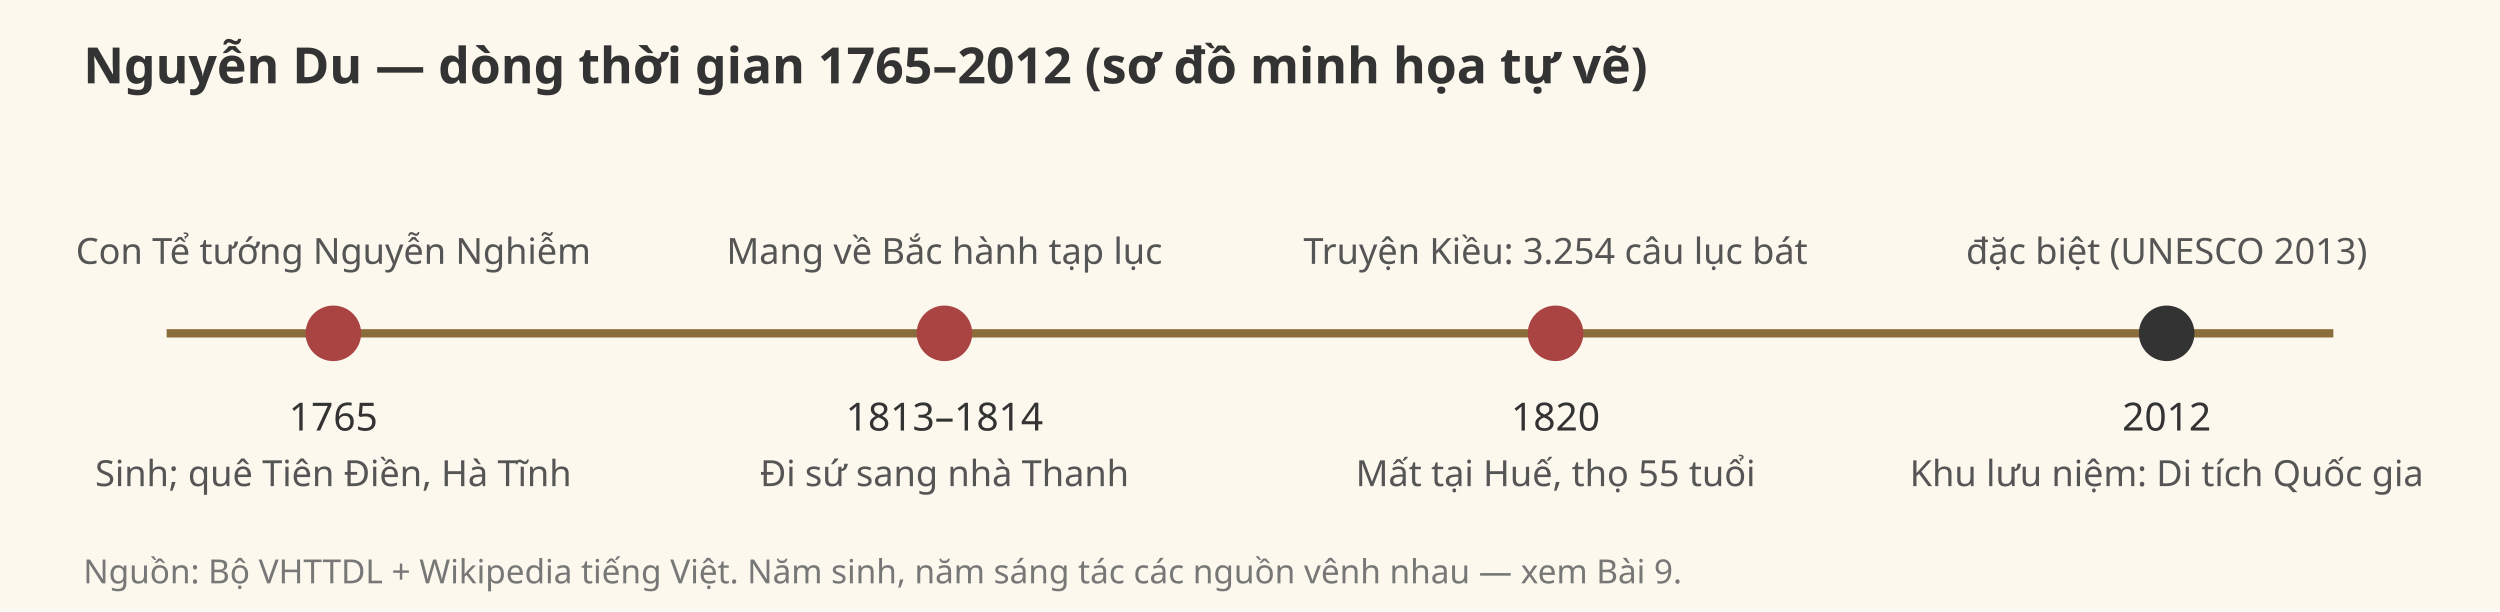
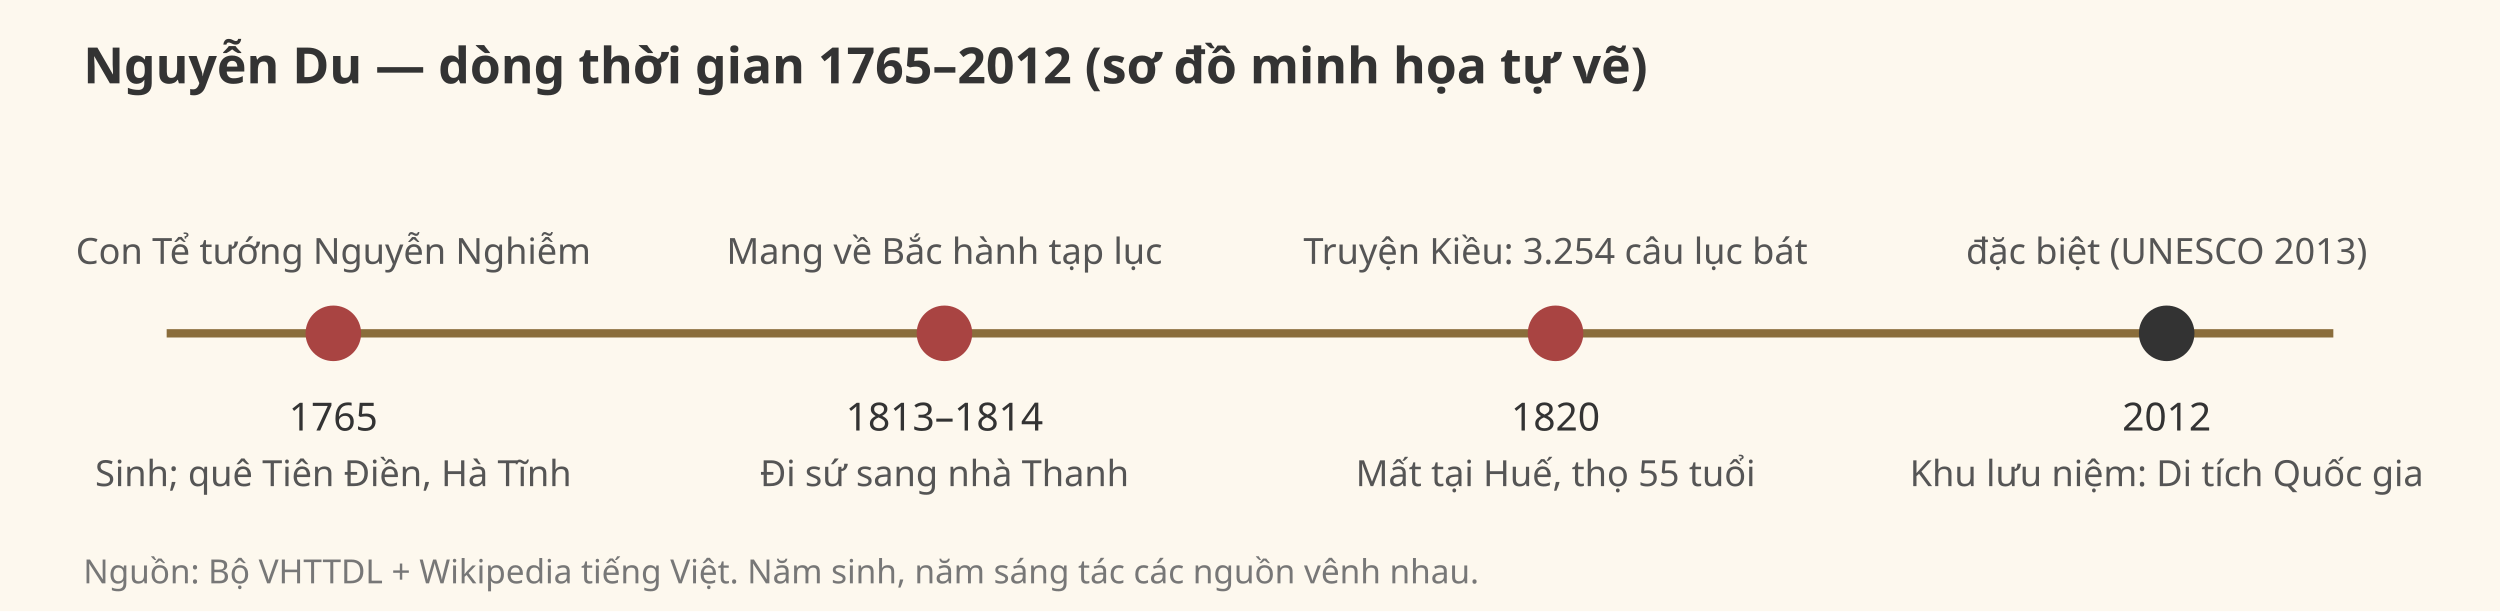
<svg xmlns="http://www.w3.org/2000/svg" width="900" height="220" viewBox="0 0 900 220" role="img" aria-label="Sơ đồ dòng thời gian Nguyễn Du từ năm 1765 đến năm 2012">
  <rect width="900" height="220" fill="#fdf8ee" />
  <text x="30" y="30" font-family="sans-serif" font-size="18" font-weight="bold" fill="#333">Nguyễn Du — dòng thời gian 1765–2012 (sơ đồ minh họa tự vẽ)</text>
  <line x1="60" y1="120" x2="840" y2="120" stroke="#8a6d3b" stroke-width="3" />
  <circle cx="120" cy="120" r="10" fill="#a94442" />
  <text x="120" y="155" text-anchor="middle" font-family="sans-serif" font-size="14" fill="#333">1765</text>
  <text x="120" y="175" text-anchor="middle" font-family="sans-serif" font-size="13" fill="#555">Sinh; quê Tiên Điền, Hà Tĩnh</text>
  <text x="120" y="95" text-anchor="middle" font-family="sans-serif" font-size="13" fill="#555">Con Tể tướng Nguyễn Nghiễm</text>
  <circle cx="340" cy="120" r="10" fill="#a94442" />
  <text x="340" y="155" text-anchor="middle" font-family="sans-serif" font-size="14" fill="#333">1813–1814</text>
  <text x="340" y="175" text-anchor="middle" font-family="sans-serif" font-size="13" fill="#555">Đi sứ sang nhà Thanh</text>
  <text x="340" y="95" text-anchor="middle" font-family="sans-serif" font-size="13" fill="#555">Mang về Bắc hành tạp lục</text>
  <circle cx="560" cy="120" r="10" fill="#a94442" />
  <text x="560" y="155" text-anchor="middle" font-family="sans-serif" font-size="14" fill="#333">1820</text>
  <text x="560" y="175" text-anchor="middle" font-family="sans-serif" font-size="13" fill="#555">Mất tại Huế, thọ 55 tuổi</text>
  <text x="560" y="95" text-anchor="middle" font-family="sans-serif" font-size="13" fill="#555">Truyện Kiều: 3.254 câu lục bát</text>
  <circle cx="780" cy="120" r="10" fill="#333" />
  <text x="780" y="155" text-anchor="middle" font-family="sans-serif" font-size="14" fill="#333">2012</text>
  <text x="780" y="175" text-anchor="middle" font-family="sans-serif" font-size="13" fill="#555">Khu lưu niệm: Di tích Quốc gia</text>
  <text x="780" y="95" text-anchor="middle" font-family="sans-serif" font-size="13" fill="#555">đặc biệt (UNESCO 2013)</text>
-   <text x="30" y="210" font-family="sans-serif" font-size="12" fill="#777">Nguồn: Bộ VHTTDL + Wikipedia tiếng Việt. Năm sinh, năm sáng tác các nguồn vênh nhau — xem Bài 9.</text>
+   <text x="30" y="210" font-family="sans-serif" font-size="12" fill="#777">Nguồn: Bộ VHTTDL + Wikipedia tiếng Việt. Năm sinh, năm sáng tác các nguồn vênh nhau.</text>
</svg>
